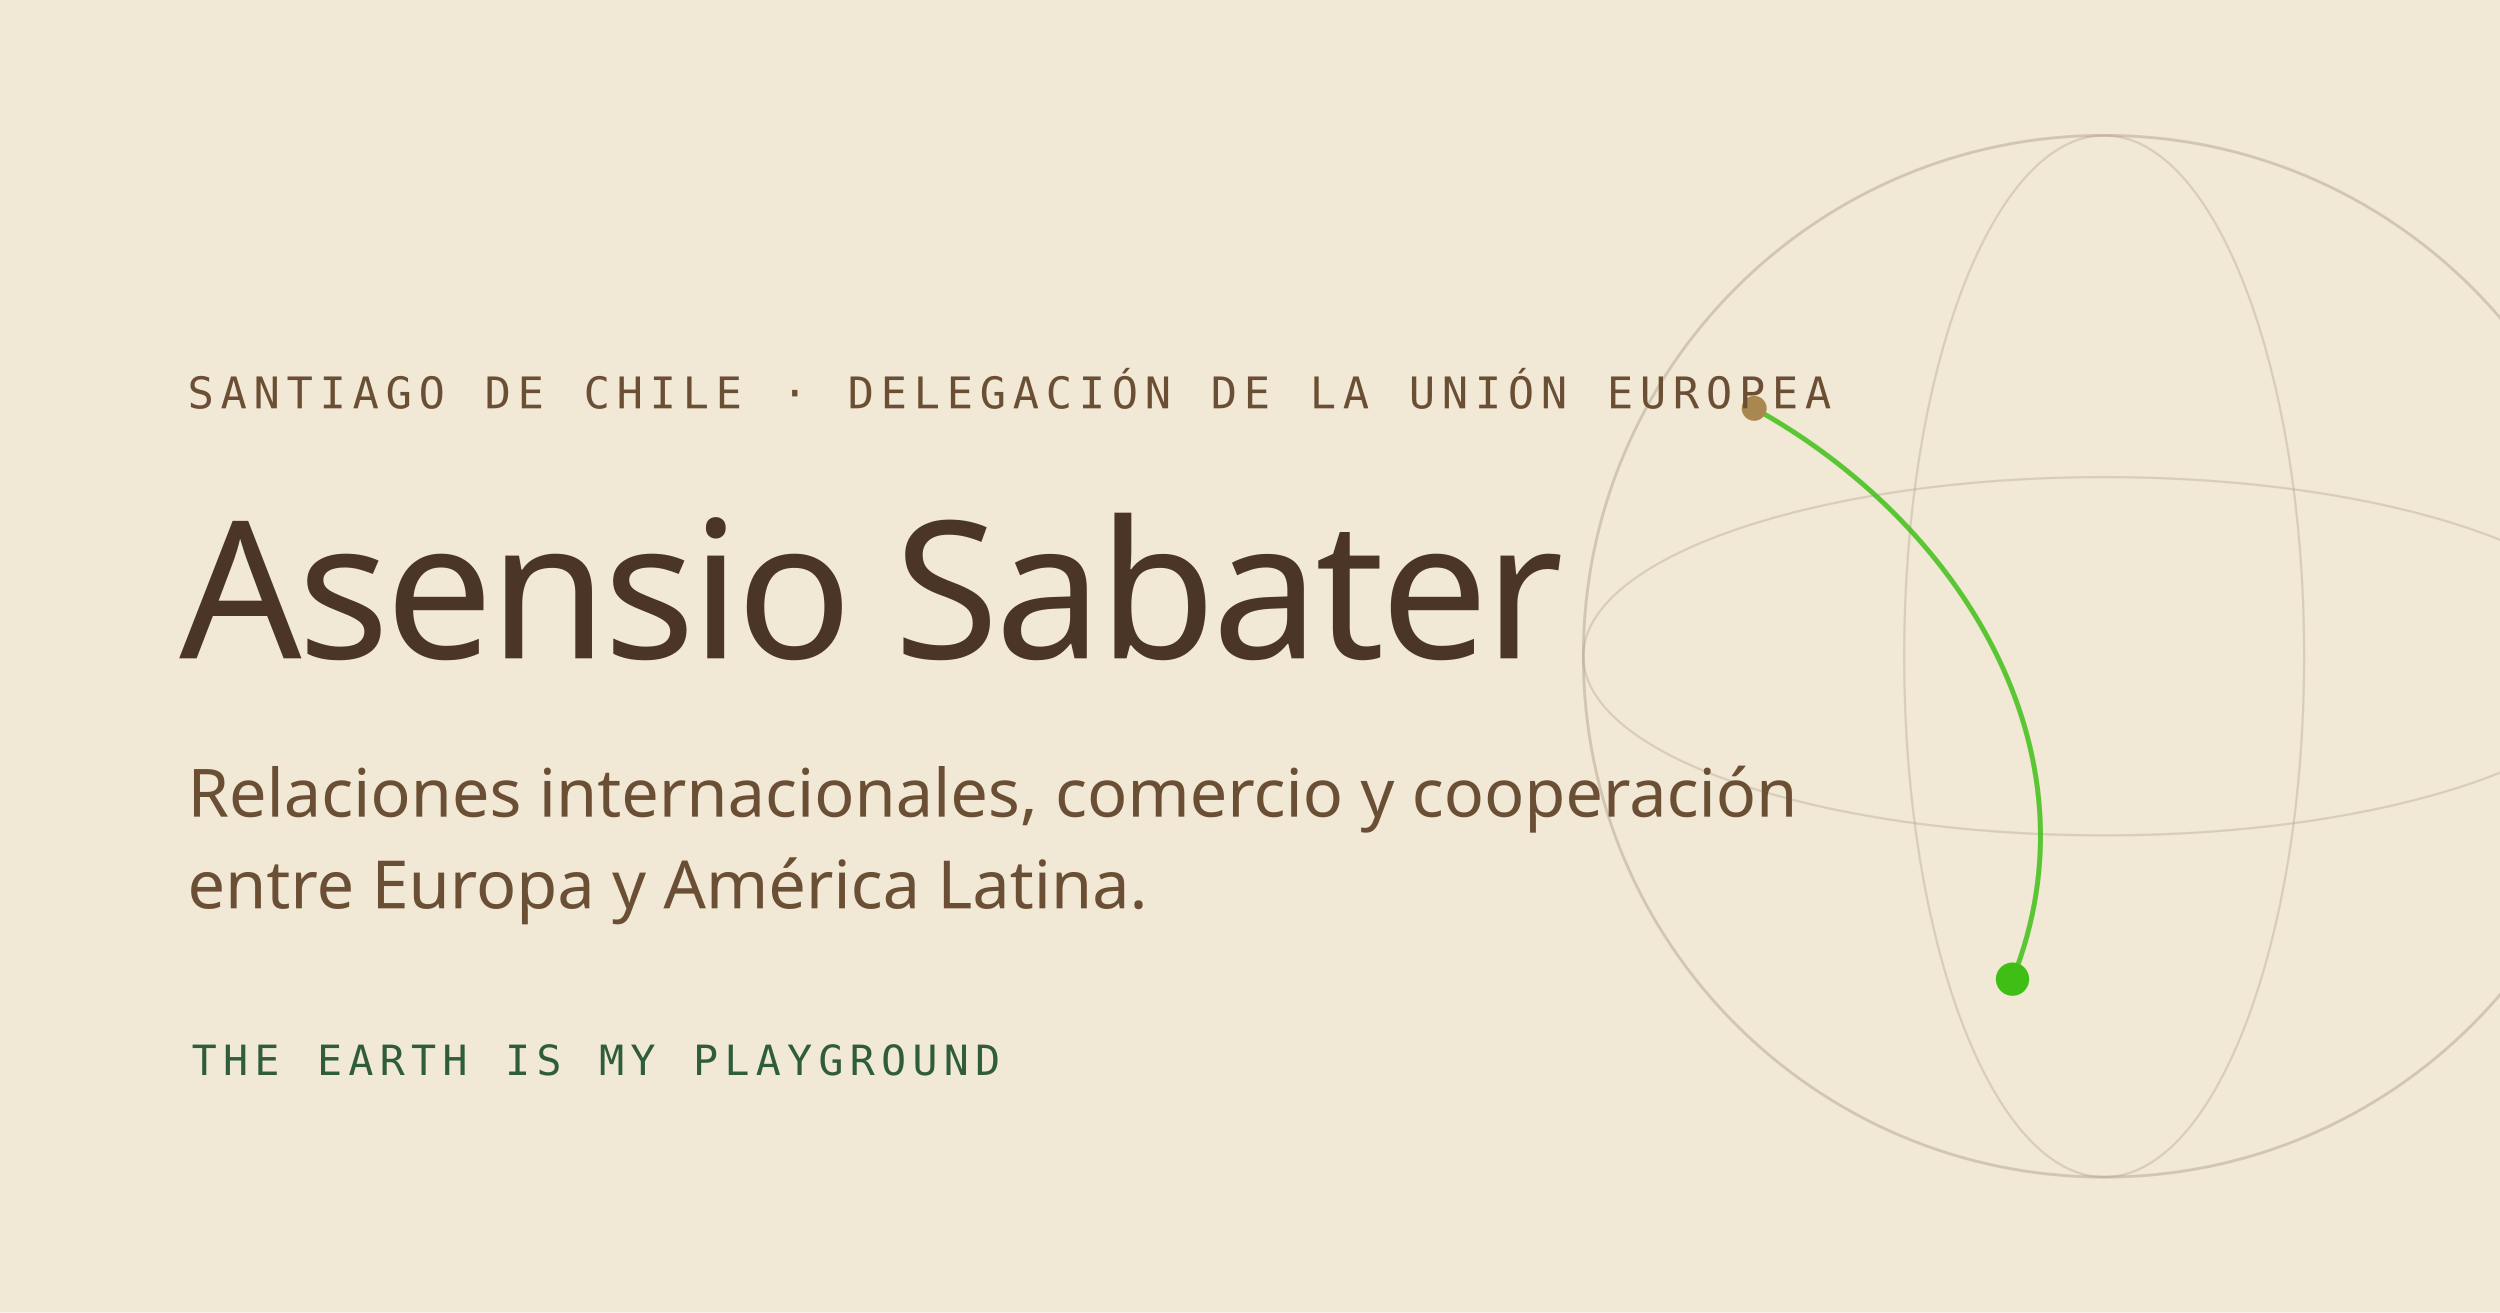
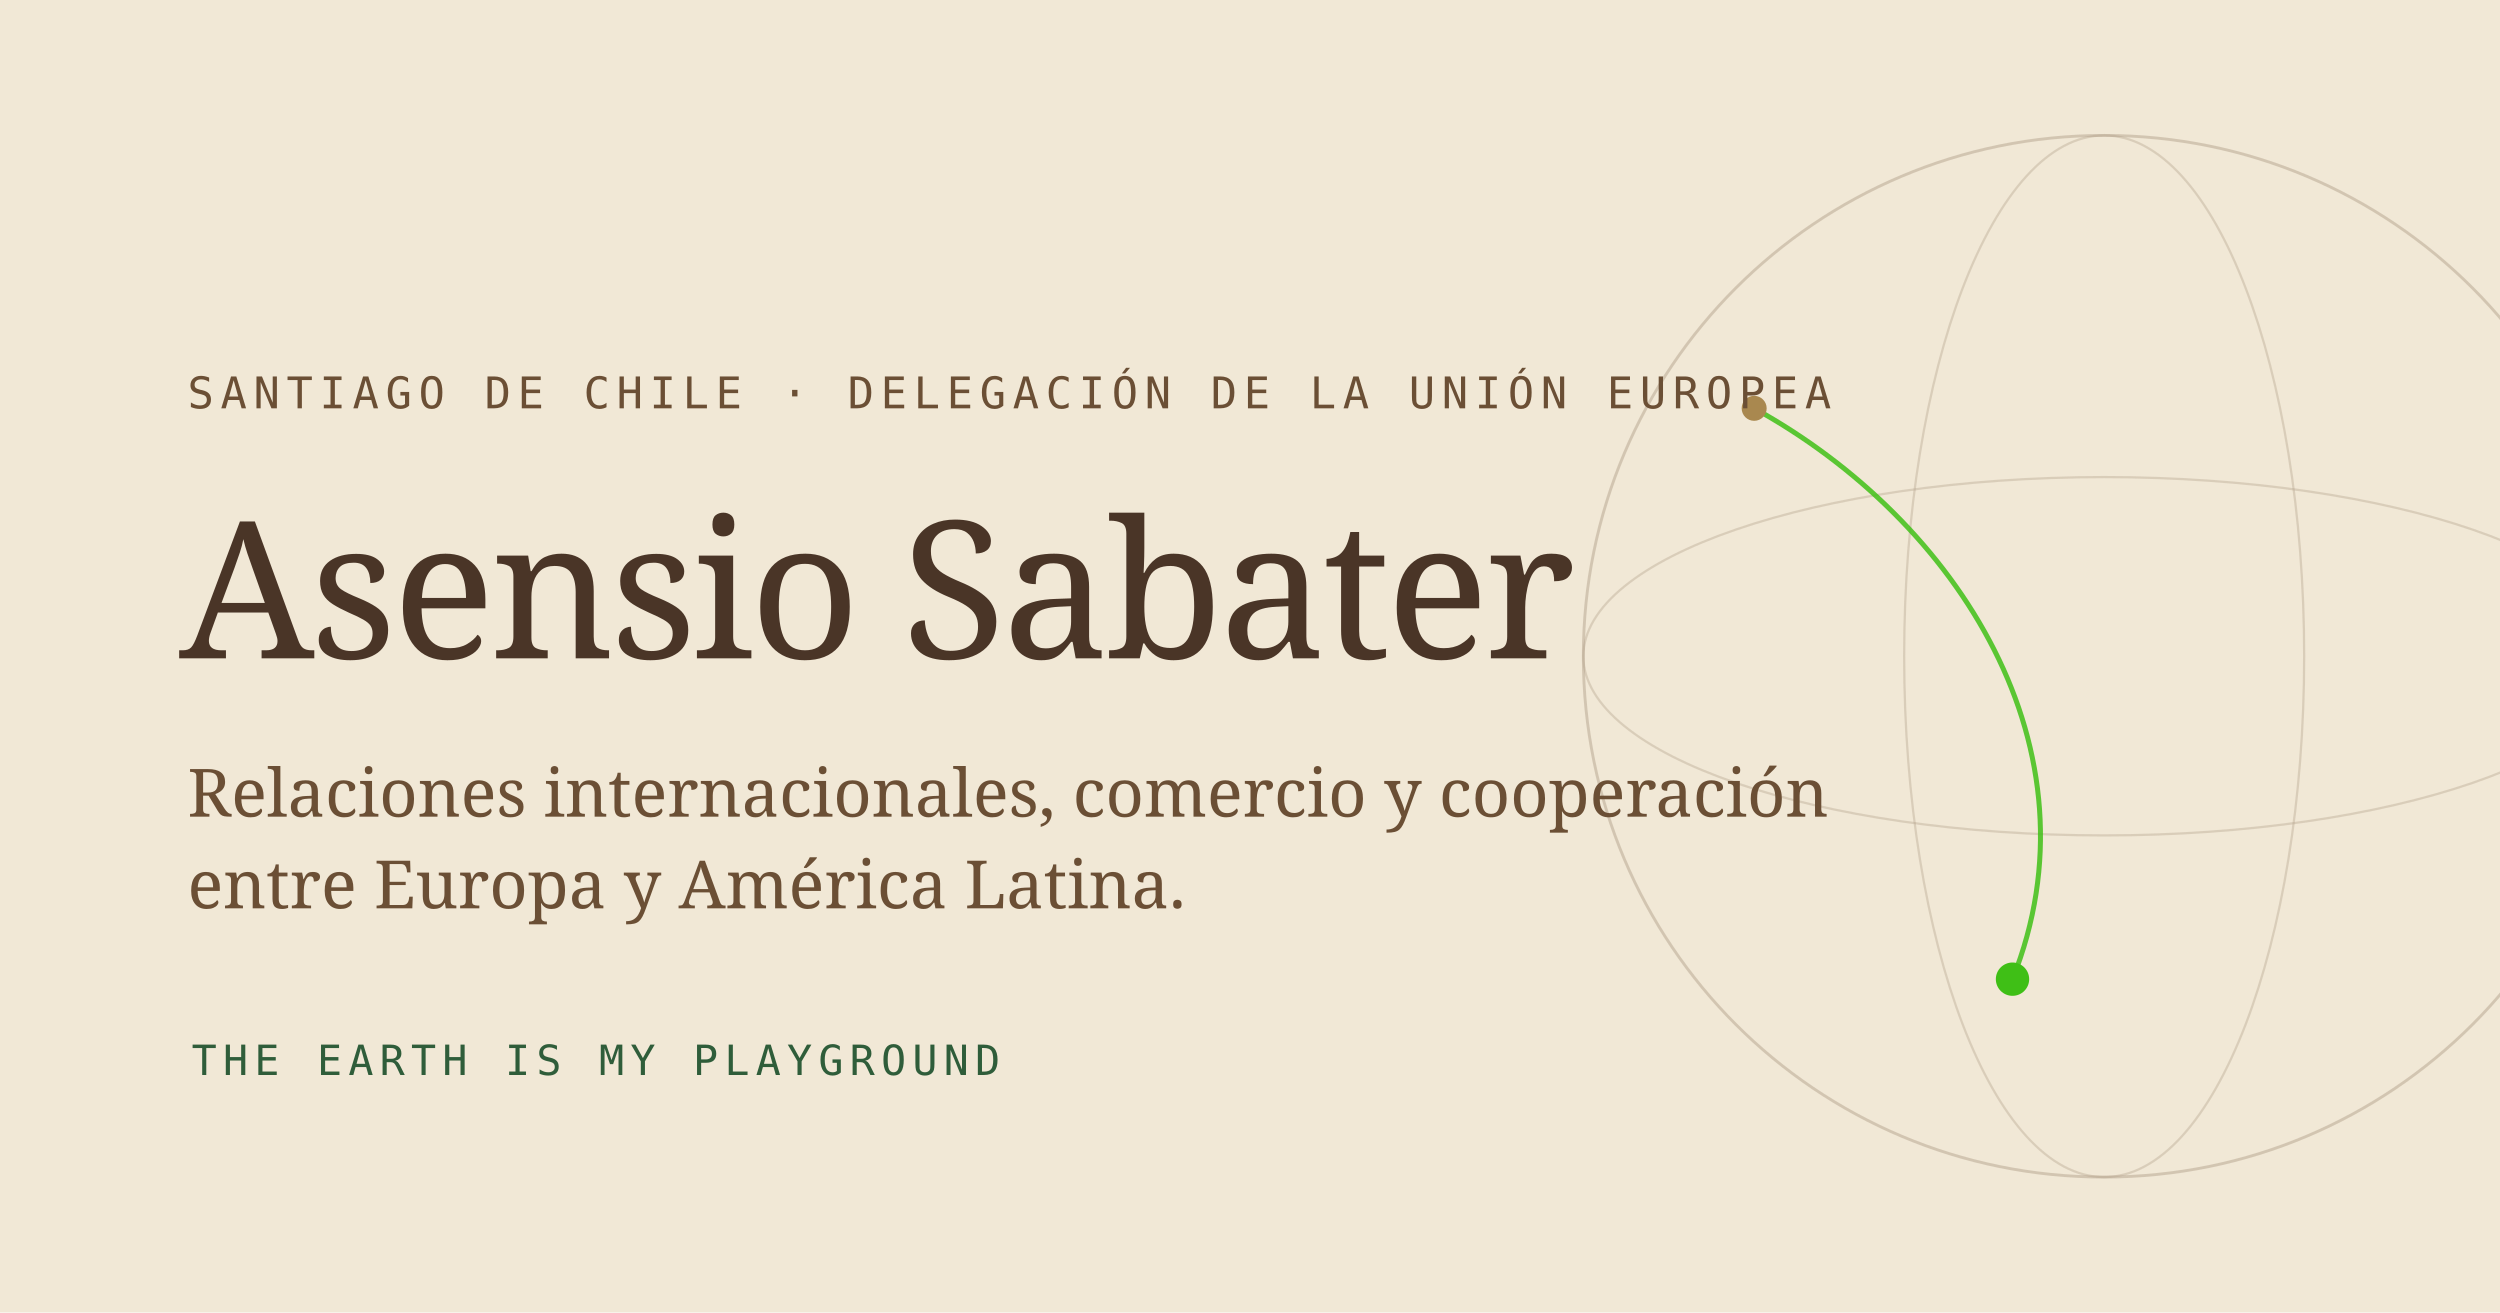
<svg xmlns="http://www.w3.org/2000/svg" viewBox="0 0 1200 630" width="1200" height="630">
  <rect width="1200" height="630" fill="#f1e8d6" />
  <g opacity="0.5">
    <circle cx="1010" cy="315" r="250" fill="none" stroke="#6b4f35" stroke-width="1.4" opacity="0.45" />
    <ellipse cx="1010" cy="315" rx="250" ry="86" fill="none" stroke="#6b4f35" stroke-width="1.1" opacity="0.35" />
    <ellipse cx="1010" cy="315" rx="96" ry="250" fill="none" stroke="#6b4f35" stroke-width="1.1" opacity="0.35" />
  </g>
  <path d="M842 196 C 940 250, 1010 360, 966 470" fill="none" stroke="#3fbf16" stroke-width="2.4" stroke-linecap="round" opacity="0.85" />
  <circle cx="842" cy="196" r="6" fill="#a9884f" />
  <circle cx="966" cy="470" r="8" fill="#3fbf16" />
  <text x="90" y="196" font-family="'IBM Plex Mono', ui-monospace, monospace" font-size="21" letter-spacing="3.2" fill="#6b4f35">SANTIAGO DE CHILE · DELEGACIÓN DE LA UNIÓN EUROPEA</text>
-   <text x="86" y="316" font-family="'IBM Plex Sans', system-ui, sans-serif" font-size="92" font-weight="300" letter-spacing="-2" fill="#4a3527">Asensio Sabater</text>
-   <text x="90" y="392" font-family="'IBM Plex Sans', system-ui, sans-serif" font-size="32" font-weight="400" fill="#6b4f35">Relaciones internacionales, comercio y cooperación</text>
-   <text x="90" y="436" font-family="'IBM Plex Sans', system-ui, sans-serif" font-size="32" font-weight="400" fill="#6b4f35">entre Europa y América Latina.</text>
+   <text x="86" y="316" font-family="'Lora', Georgia, serif" font-size="92" font-weight="400" letter-spacing="-2" fill="#4a3527">Asensio Sabater</text>
+   <text x="90" y="392" font-family="'Lora', Georgia, serif" font-size="32" font-weight="400" fill="#6b4f35">Relaciones internacionales, comercio y cooperación</text>
+   <text x="90" y="436" font-family="'Lora', Georgia, serif" font-size="32" font-weight="400" fill="#6b4f35">entre Europa y América Latina.</text>
  <text x="92" y="516" font-family="'IBM Plex Mono', ui-monospace, monospace" font-size="20" letter-spacing="3" fill="#2f5d3a">THE EARTH IS MY PLAYGROUND</text>
</svg>
